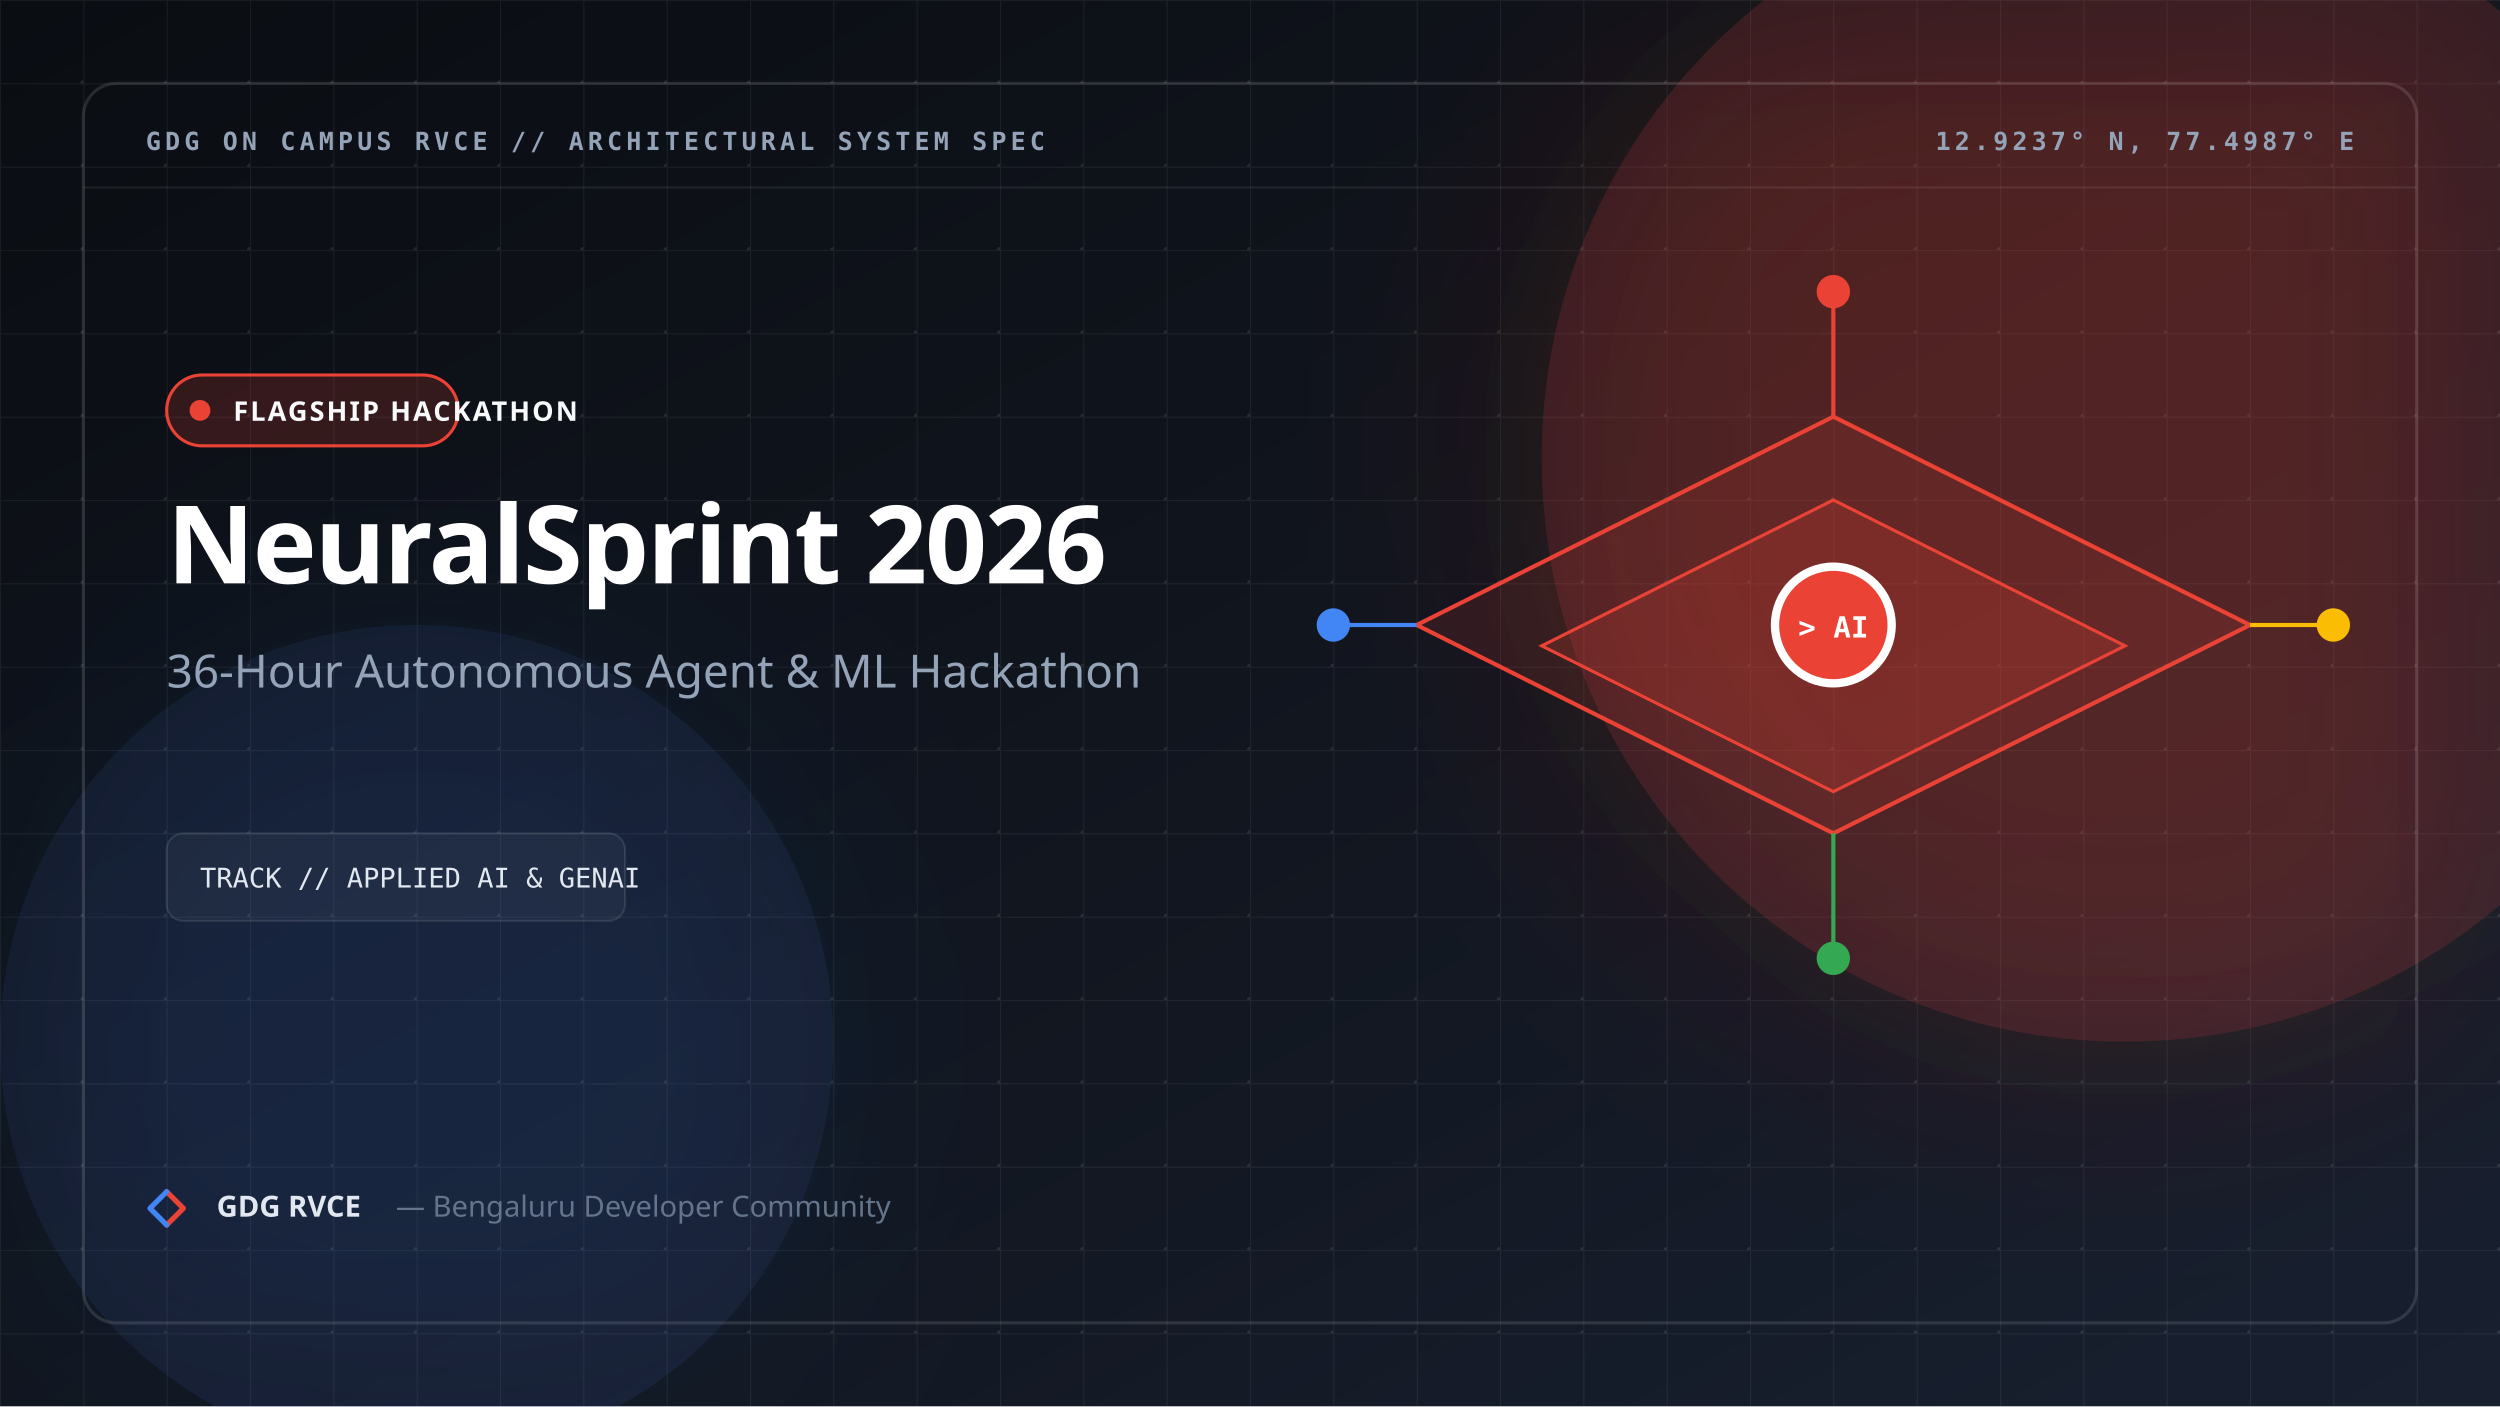
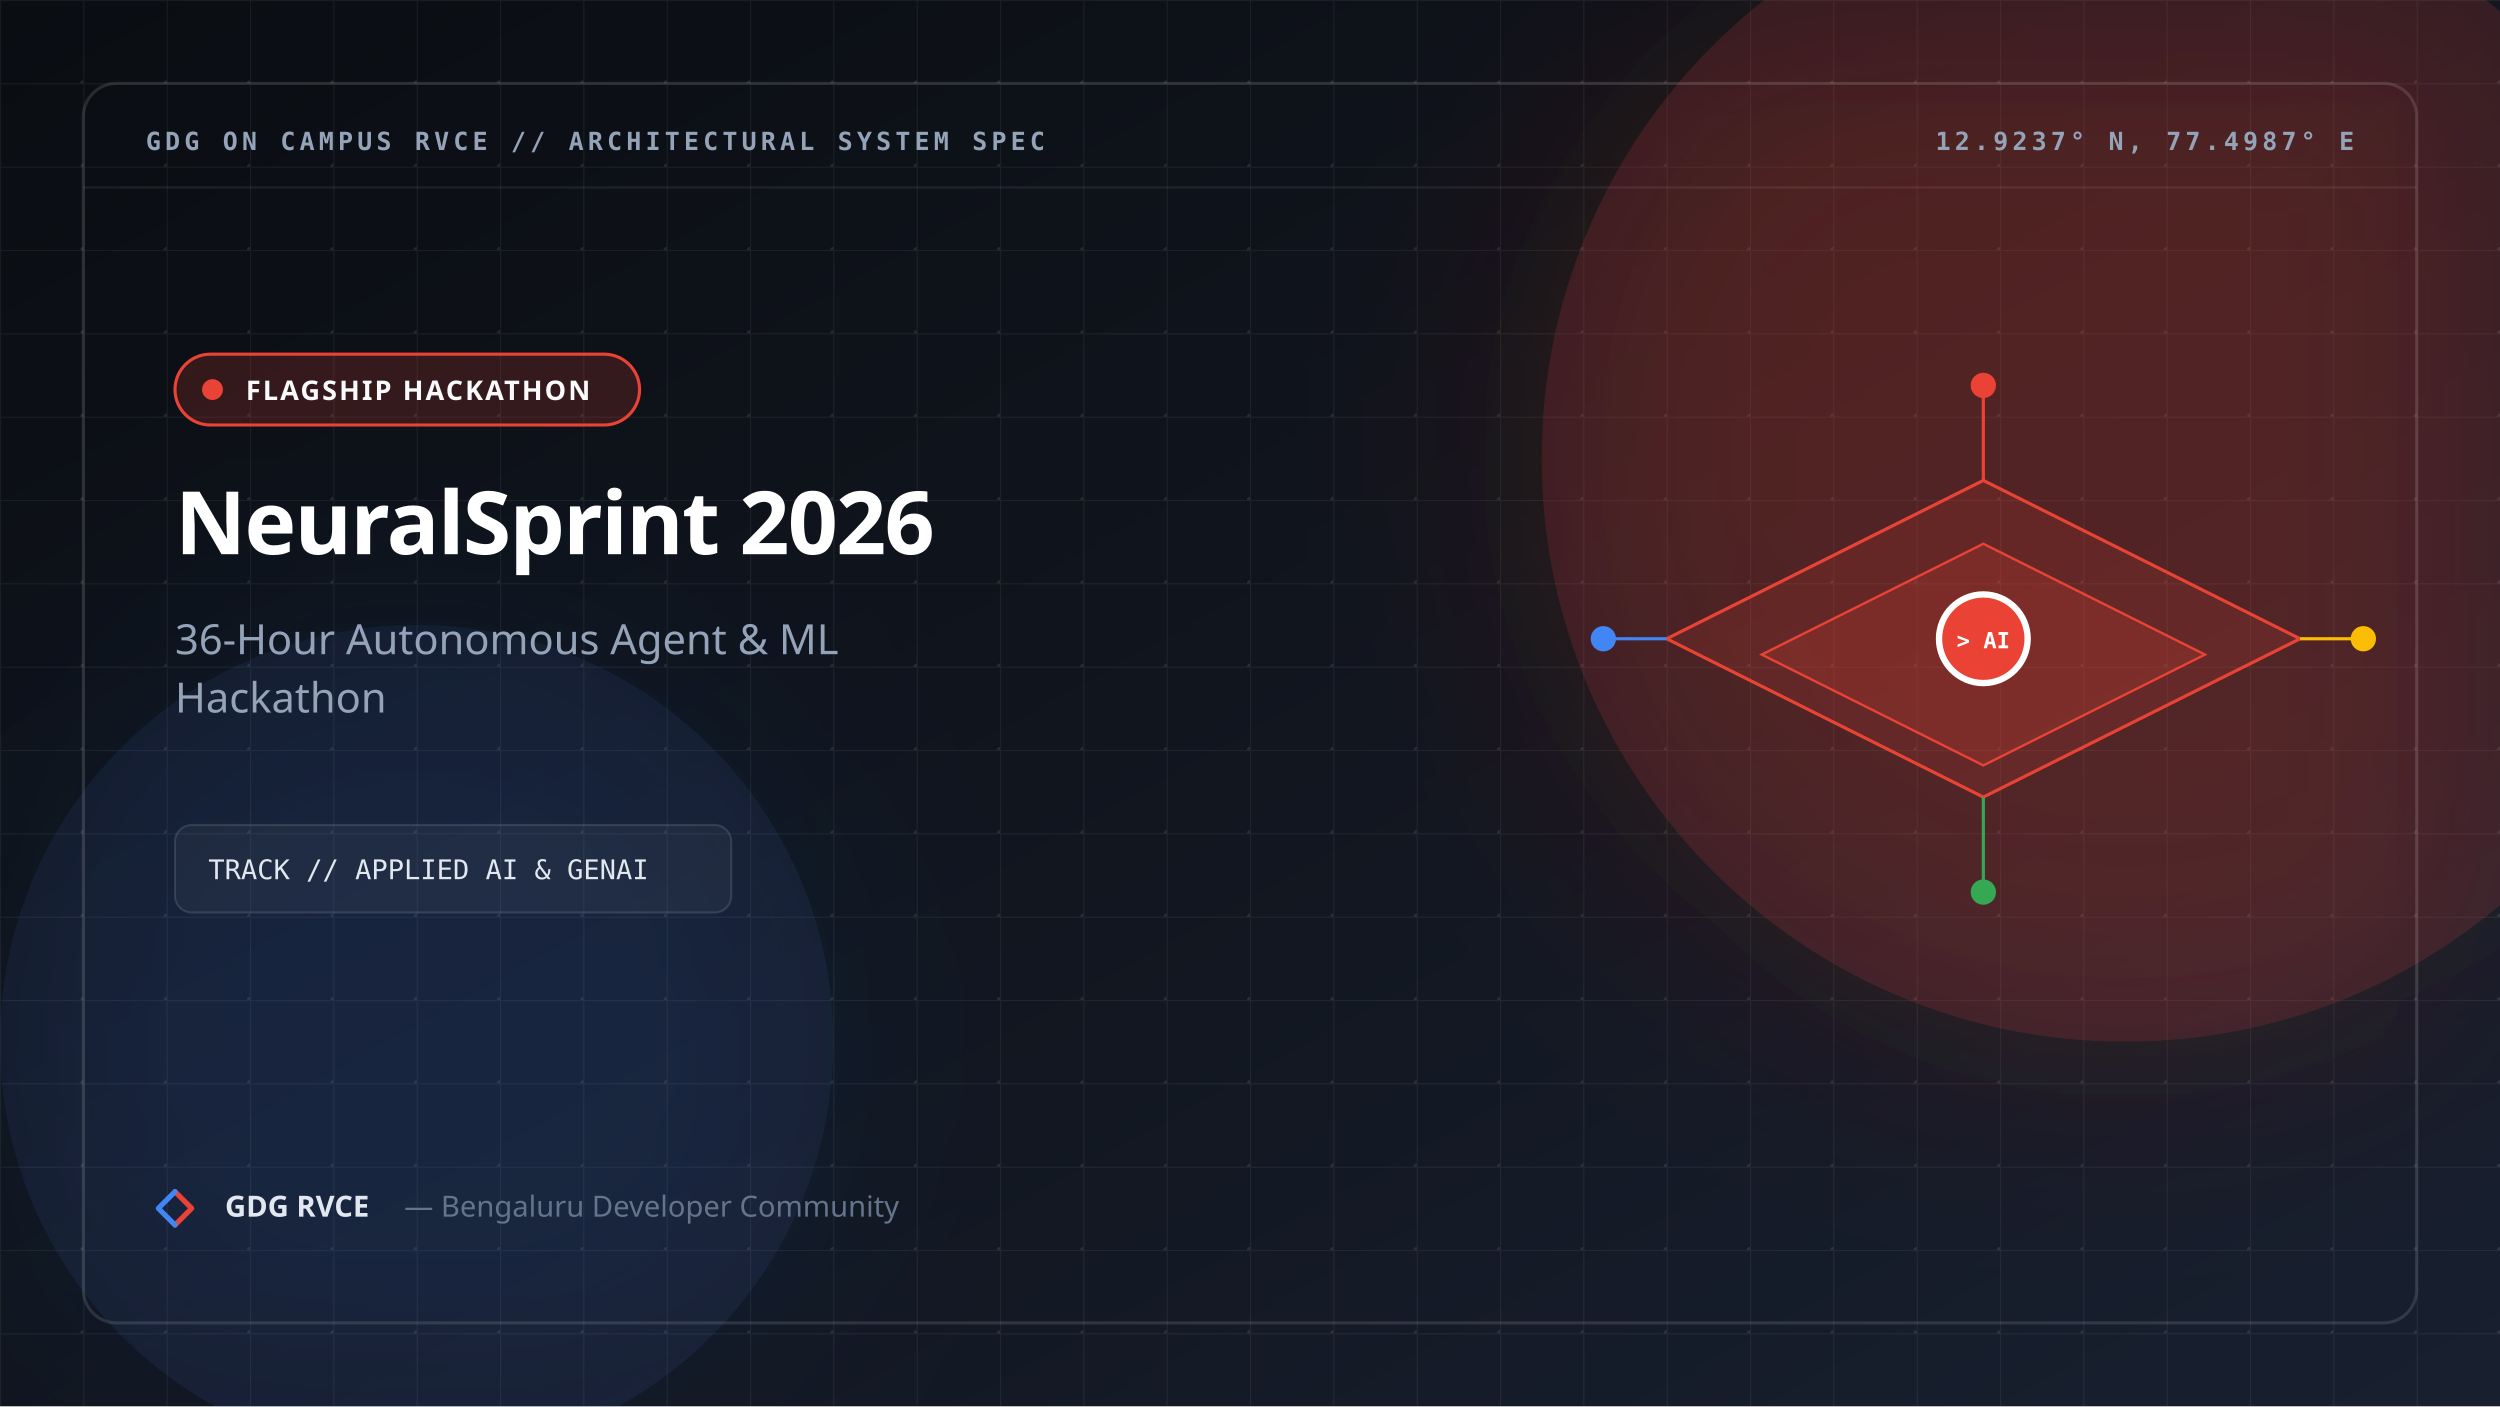
<svg xmlns="http://www.w3.org/2000/svg" viewBox="0 0 1200 675" width="1200px" height="675px" fill="none">
  <defs>
    <linearGradient id="bgGrad" x1="0" y1="0" x2="1" y2="1">
      <stop offset="0%" stop-color="#0A0D12" />
      <stop offset="60%" stop-color="#121721" />
      <stop offset="100%" stop-color="#182030" />
    </linearGradient>
    <linearGradient id="accentGrad" x1="0" y1="0" x2="1" y2="1">
      <stop offset="0%" stop-color="#EA4335" />
      <stop offset="100%" stop-color="#FFFFFF" stop-opacity="0.8" />
    </linearGradient>
    <filter id="softGlow" x="-20%" y="-20%" width="140%" height="140%">
      <feGaussianBlur stdDeviation="60" result="blur" />
      <feComposite in="SourceGraphic" in2="blur" operator="over" />
    </filter>
    <pattern id="gridPattern" width="40" height="40" patternUnits="userSpaceOnUse">
      <path d="M 40 0 L 0 0 0 40" fill="none" stroke="rgba(255,255,255,0.06)" stroke-width="1" />
      <circle cx="40" cy="40" r="1.5" fill="rgba(255,255,255,0.1)" />
    </pattern>
  </defs>
  <rect width="1200" height="675" fill="url(#bgGrad)" />
  <rect width="1200" height="675" fill="url(#gridPattern)" />
  <circle cx="1020" cy="220" r="280" fill="#EA4335" fill-opacity="0.16" filter="url(#softGlow)" />
  <circle cx="200" cy="500" r="200" fill="#4285F4" fill-opacity="0.08" filter="url(#softGlow)" />
  <rect x="40" y="40" width="1120" height="595" rx="16" fill="none" stroke="rgba(255,255,255,0.12)" stroke-width="1.5" />
  <line x1="40" y1="90" x2="1160" y2="90" stroke="rgba(255,255,255,0.08)" stroke-width="1" />
  <text x="70" y="72" font-family="monospace" font-size="12" font-weight="600" fill="#94A3B8" letter-spacing="2">GDG ON CAMPUS RVCE // ARCHITECTURAL SYSTEM SPEC</text>
  <text x="1130" y="72" font-family="monospace" font-size="12" font-weight="600" fill="#94A3B8" text-anchor="end" letter-spacing="2">12.9237° N, 77.4987° E</text>
-   <g transform="translate(80, 180)">
-     <rect x="0" y="0" width="140" height="34" rx="17" fill="#EA4335" fill-opacity="0.18" stroke="#EA4335" stroke-width="1.5" />
-     <circle cx="16" cy="17" r="5" fill="#EA4335" />
-     <text x="32" y="22" font-family="sans-serif" font-size="13" font-weight="bold" fill="#F8FAFC" letter-spacing="1">FLAGSHIP HACKATHON</text>
-     <text x="0" y="100" font-family="sans-serif" font-size="52" font-weight="800" fill="#FFFFFF" letter-spacing="-1">NeuralSprint 2026</text>
-     <text x="0" y="150" font-family="sans-serif" font-size="22" font-weight="500" fill="#94A3B8">36-Hour Autonomous Agent &amp; ML Hackathon</text>
-     <g transform="translate(0, 220)">
-       <rect x="0" y="0" width="220" height="42" rx="8" fill="rgba(255,255,255,0.04)" stroke="rgba(255,255,255,0.1)" stroke-width="1" />
+   <g transform="translate(84, 170)">
+     <rect x="0" y="0" width="223" height="34" rx="17" fill="#EA4335" fill-opacity="0.18" stroke="#EA4335" stroke-width="1.5" />
+     <circle cx="18" cy="17" r="5" fill="#EA4335" />
+     <text x="34" y="22" font-family="sans-serif" font-size="13" font-weight="bold" fill="#F8FAFC" letter-spacing="1">FLAGSHIP HACKATHON</text>
+     <text x="0" y="96" font-family="sans-serif" font-size="42" font-weight="800" fill="#FFFFFF" letter-spacing="-0.8">
+       <tspan x="0" dy="0">NeuralSprint 2026</tspan>
+     </text>
+     <text x="0" y="144" font-family="sans-serif" font-size="20" font-weight="500" fill="#94A3B8">
+       <tspan x="0" dy="0">36-Hour Autonomous Agent &amp; ML</tspan>
+       <tspan x="0" dy="28">Hackathon</tspan>
+     </text>
+     <g transform="translate(0, 226)">
+       <rect x="0" y="0" width="267" height="42" rx="8" fill="rgba(255,255,255,0.04)" stroke="rgba(255,255,255,0.12)" stroke-width="1" />
      <text x="16" y="26" font-family="monospace" font-size="13" fill="#E2E8F0">TRACK // APPLIED AI &amp; GENAI</text>
    </g>
  </g>
-   <g transform="translate(680, 140)">
+   <g transform="translate(800, 185) scale(0.76)">
    <polygon points="200,60 400,160 200,260 0,160" fill="rgba(234,67,53,0.12)" stroke="#EA4335" stroke-width="2" />
    <polygon points="200,100 340,170 200,240 60,170" fill="rgba(234,67,53,0.18)" stroke="#EA4335" stroke-width="1.5" />
    <line x1="200" y1="60" x2="200" y2="0" stroke="#EA4335" stroke-width="2" />
    <circle cx="200" cy="0" r="8" fill="#EA4335" />
    <line x1="400" y1="160" x2="440" y2="160" stroke="#FBBC04" stroke-width="2" />
    <circle cx="440" cy="160" r="8" fill="#FBBC04" />
    <line x1="0" y1="160" x2="-40" y2="160" stroke="#4285F4" stroke-width="2" />
    <circle cx="-40" cy="160" r="8" fill="#4285F4" />
    <line x1="200" y1="260" x2="200" y2="320" stroke="#34A853" stroke-width="2" />
    <circle cx="200" cy="320" r="8" fill="#34A853" />
    <circle cx="200" cy="160" r="28" fill="#EA4335" stroke="#FFFFFF" stroke-width="4" />
    <text x="200" y="166" font-family="monospace" font-size="14" font-weight="bold" fill="#FFFFFF" text-anchor="middle">&gt; AI</text>
  </g>
-   <g transform="translate(80, 580)">
+   <g transform="translate(84, 580)">
    <path d="M0 8L8 0L0 -8" stroke="#EA4335" stroke-width="2.5" stroke-linecap="round" stroke-linejoin="round" />
    <path d="M0 -8L-8 0L0 8" stroke="#4285F4" stroke-width="2.5" stroke-linecap="round" stroke-linejoin="round" />
    <text x="24" y="4" font-family="sans-serif" font-size="14" font-weight="700" fill="#E2E8F0">GDG RVCE</text>
    <text x="110" y="4" font-family="sans-serif" font-size="14" fill="#64748B">— Bengaluru Developer Community</text>
  </g>
</svg>
